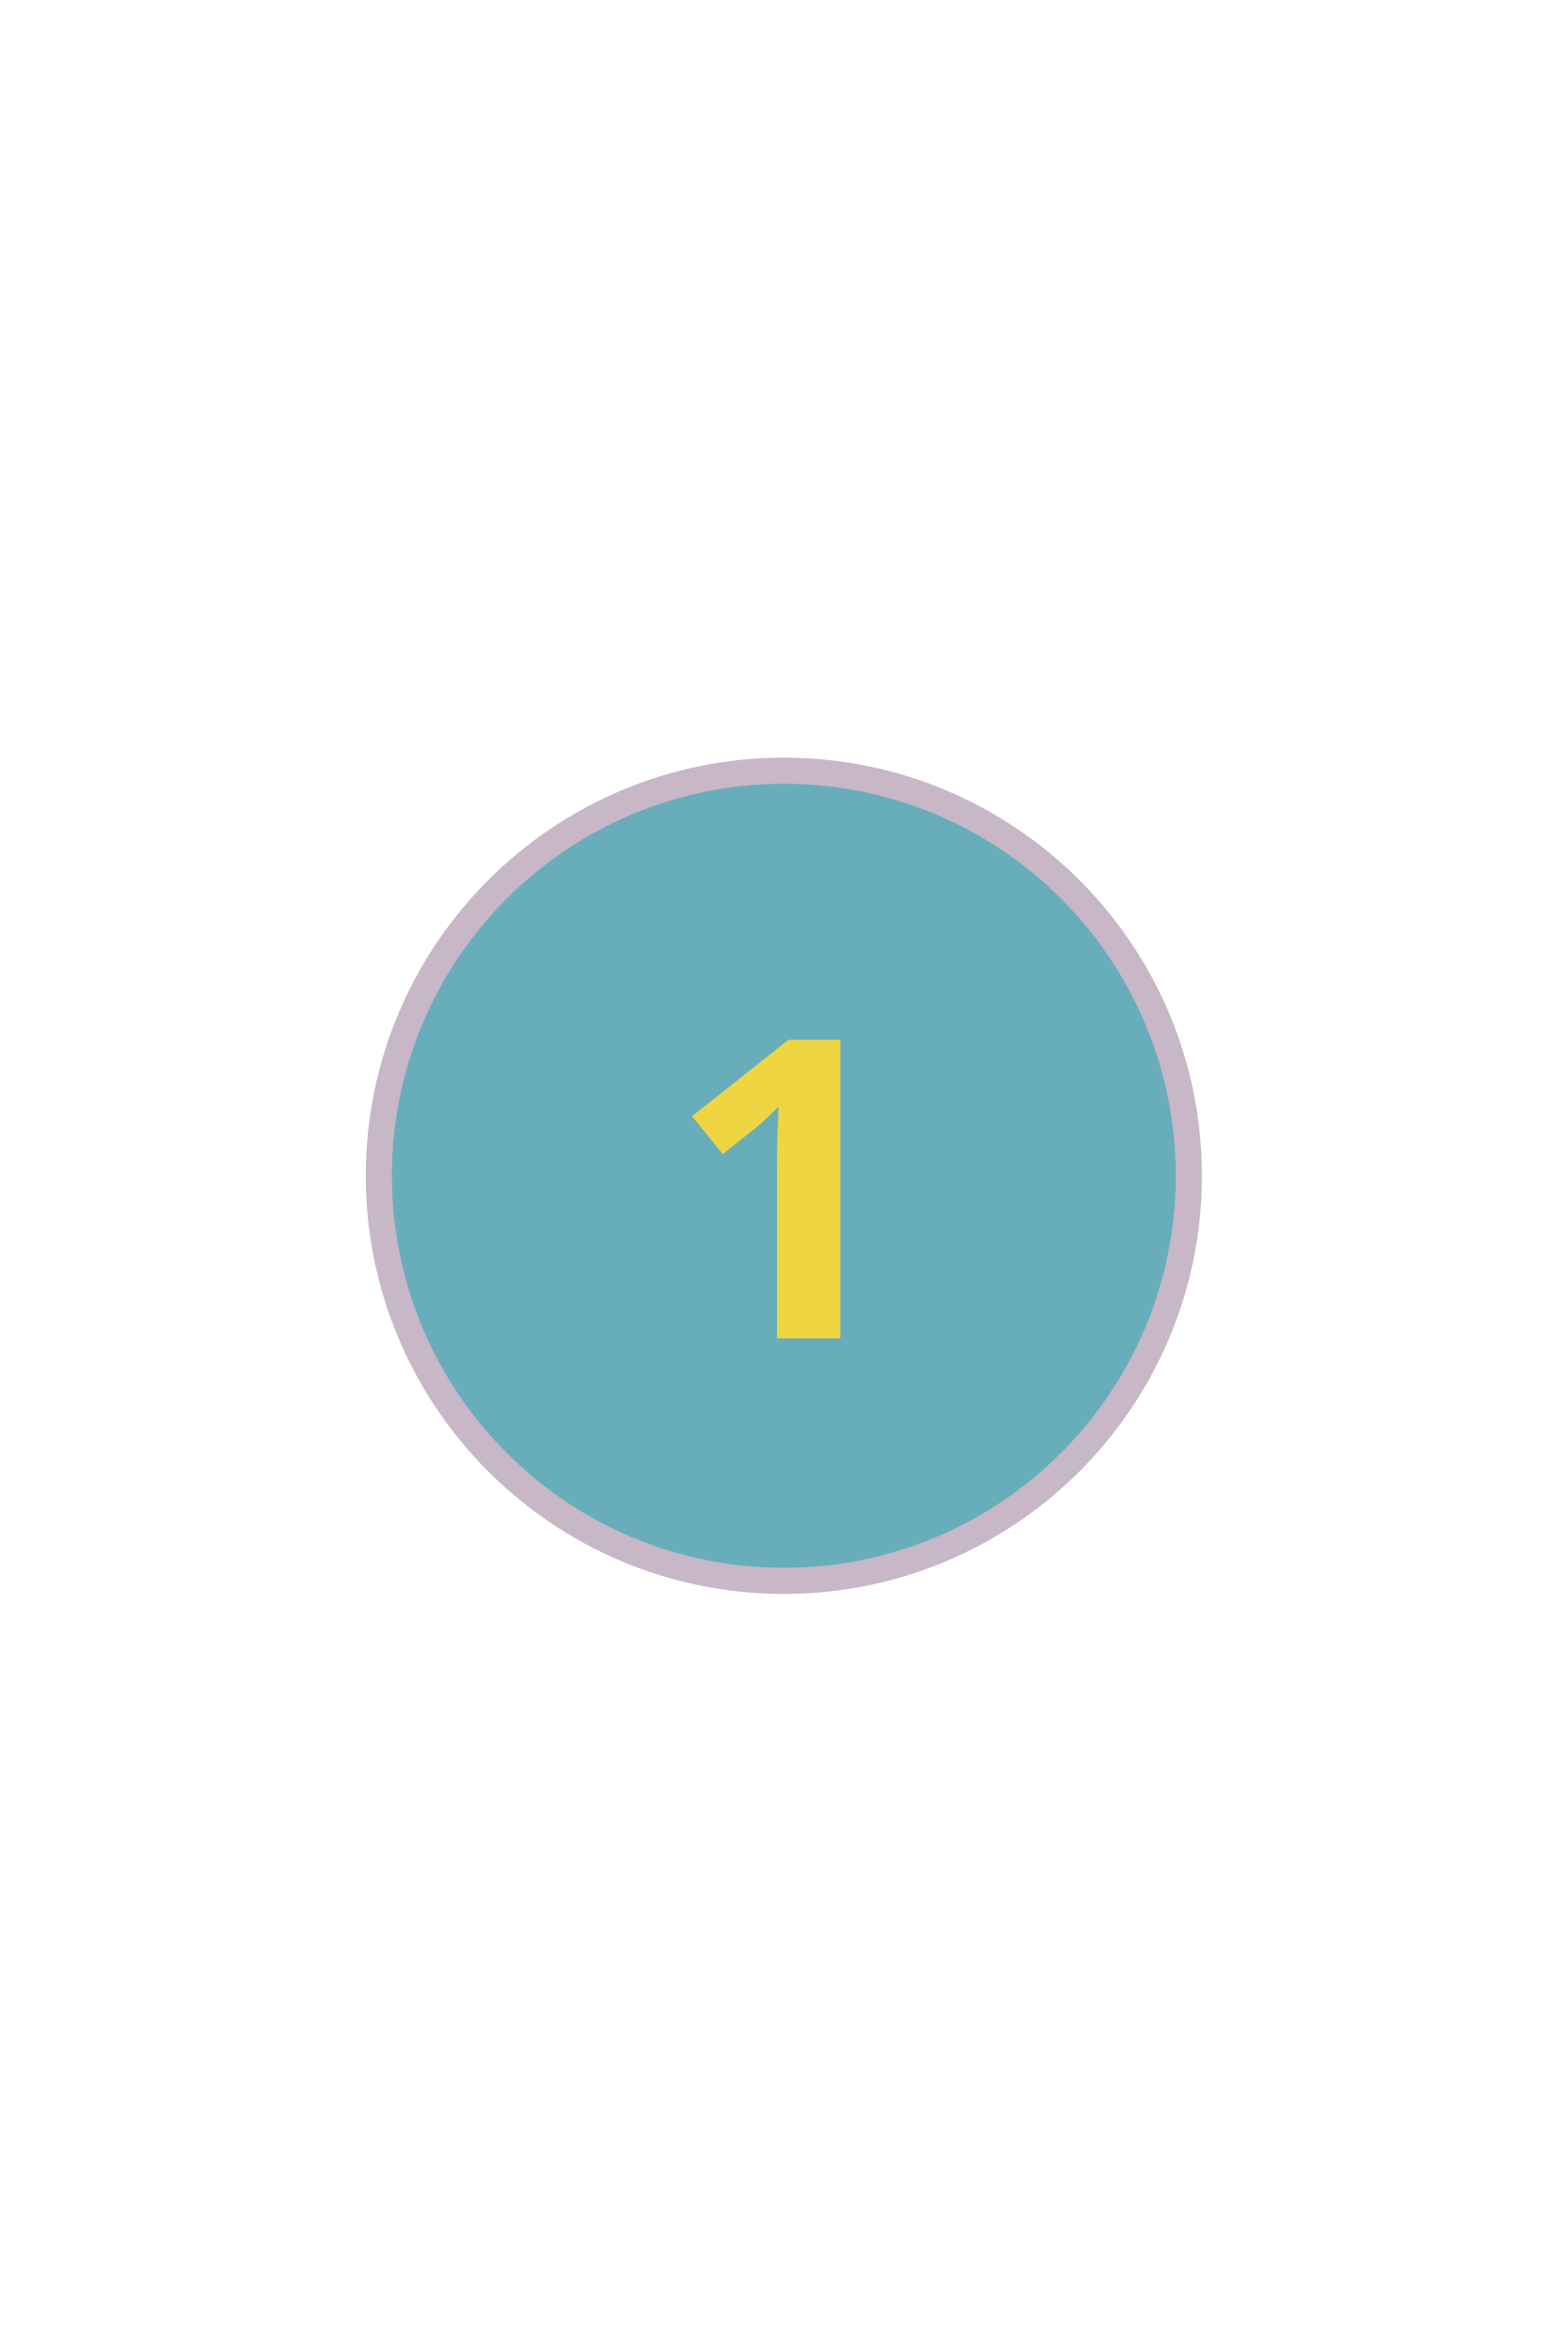
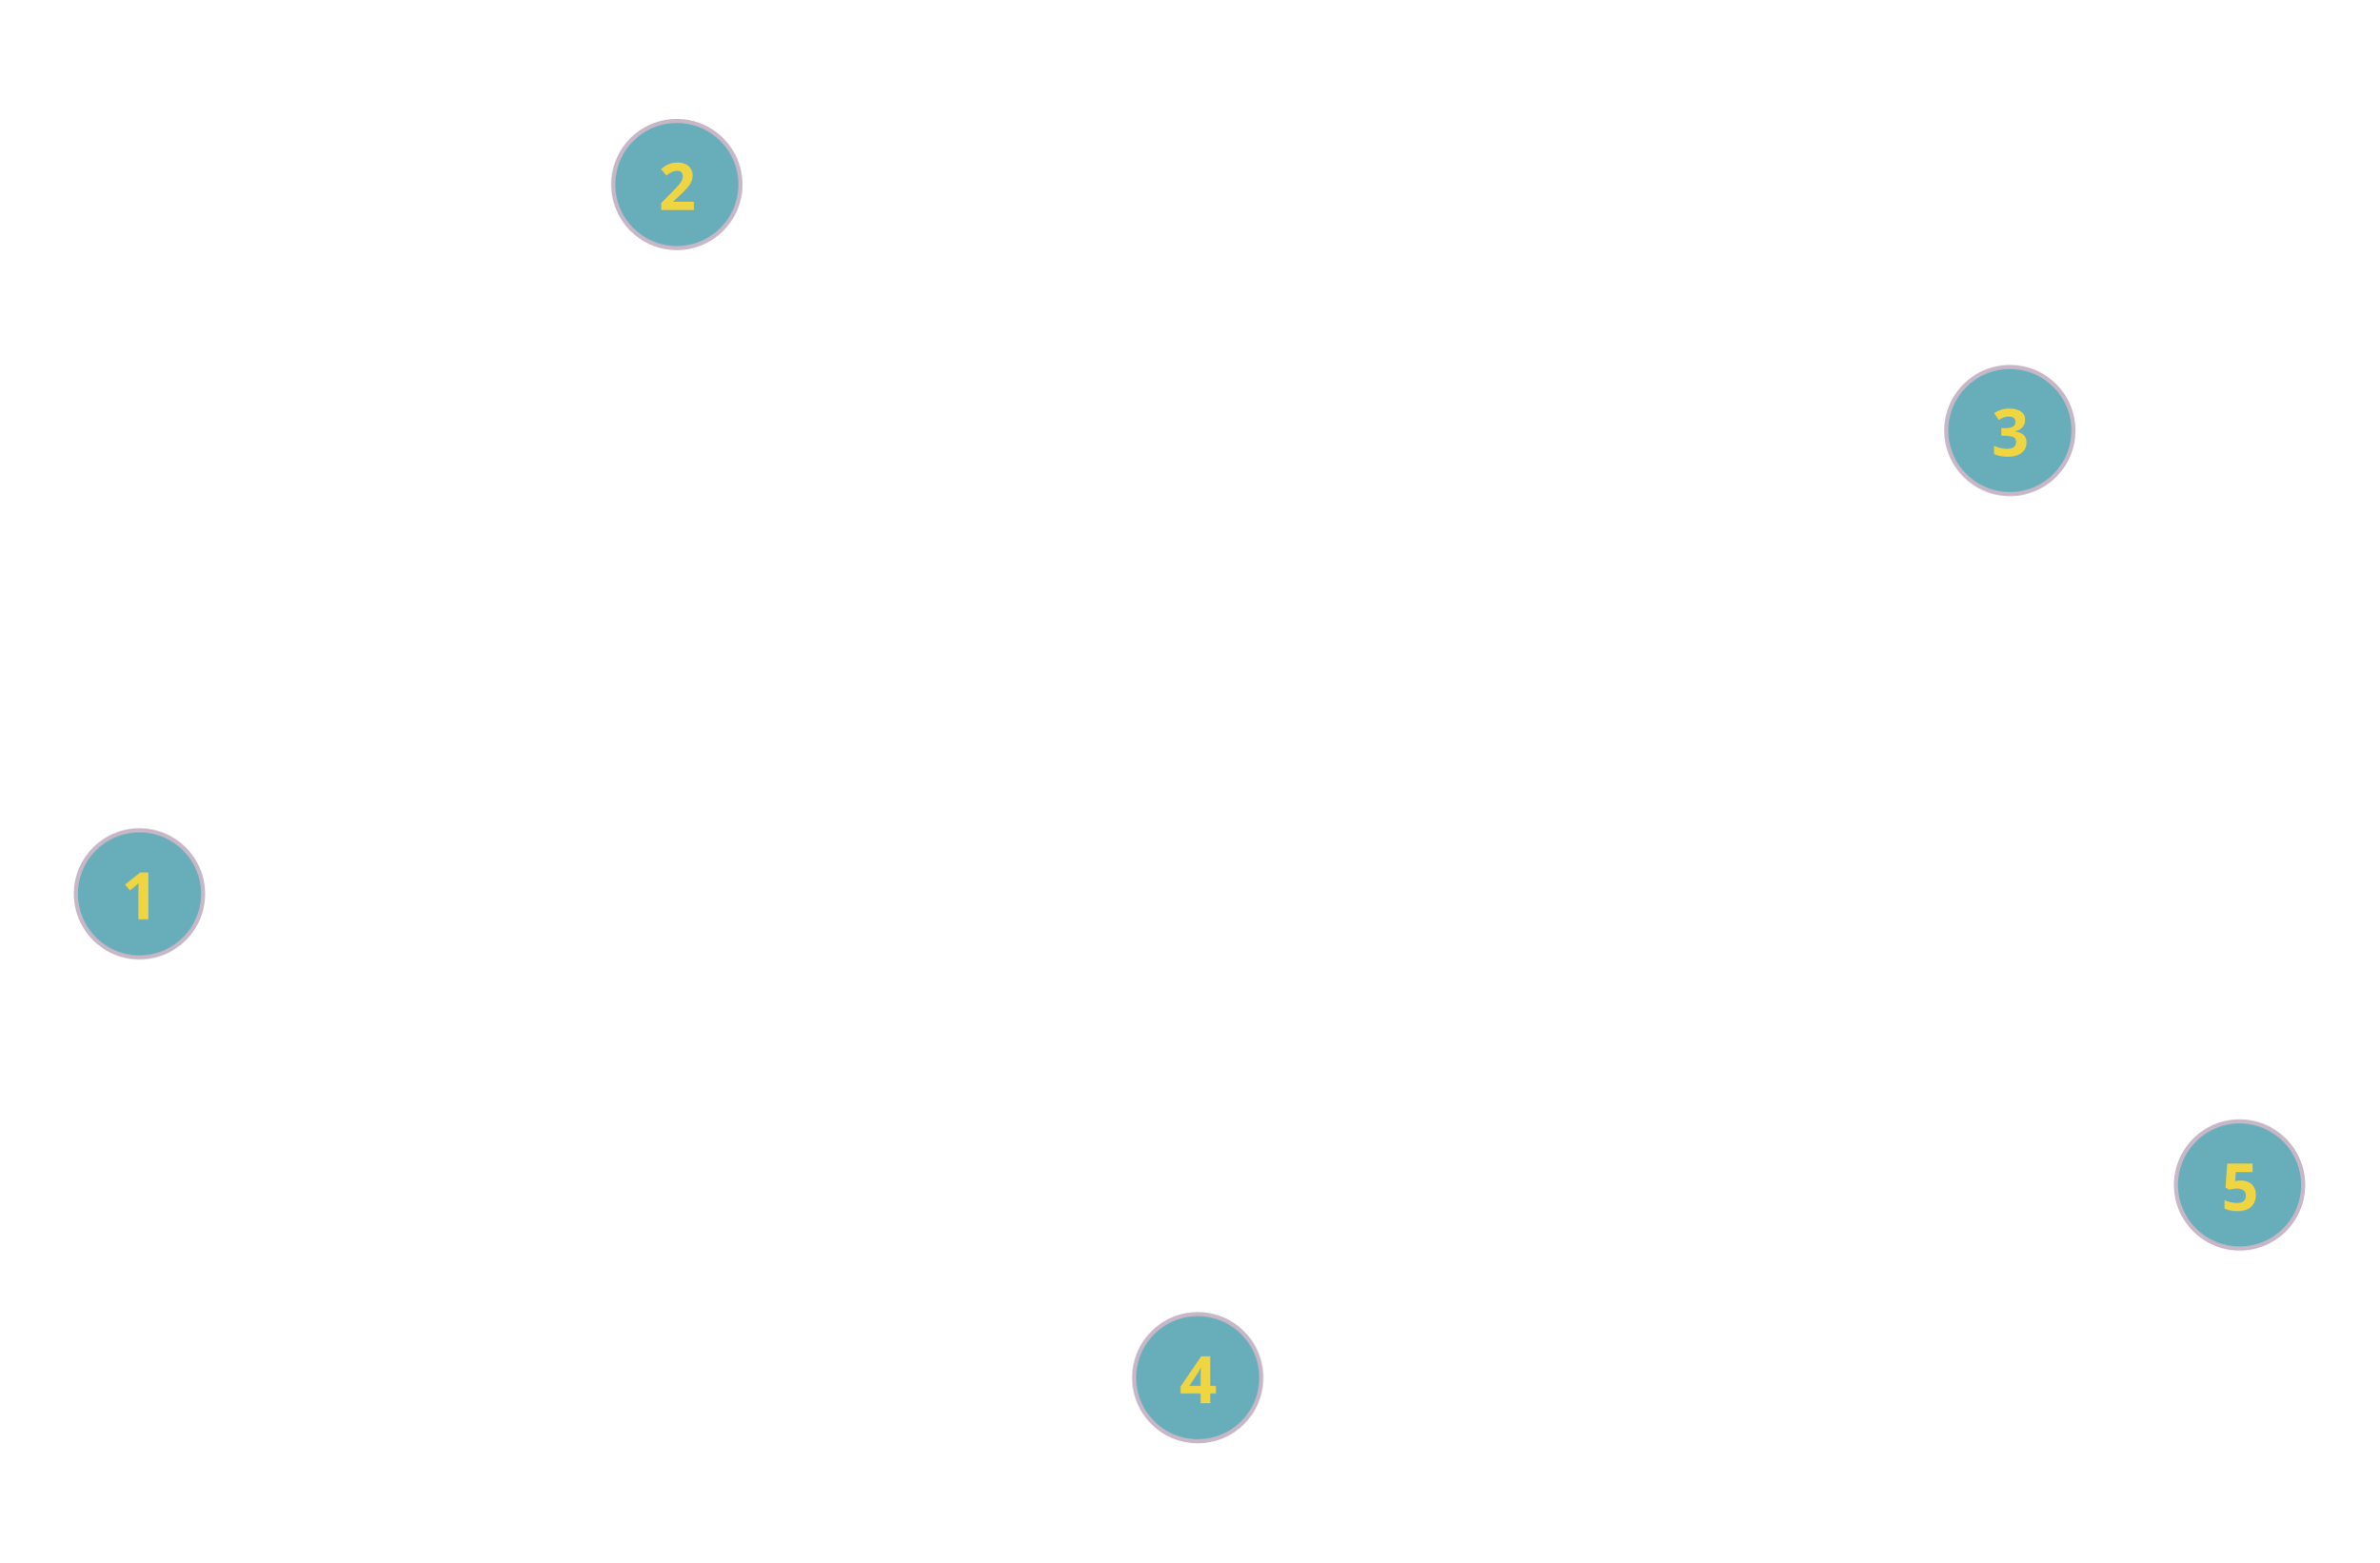
- <svg xmlns="http://www.w3.org/2000/svg" version="1.1" width="60" height="90">
+ <svg xmlns="http://www.w3.org/2000/svg" version="1.1" width="580" height="381">
  <defs />
  <g>
-     <g transform="translate(-509,-246.6094)">
-       <path fill="#68aeba" stroke="#c7b7c7" paint-order="stroke fill markers" d=" M 554 291.609 A 15 15 0 1 1 554 291.594 Z" stroke-miterlimit="10" stroke-width="2" stroke-dasharray="" />
+     <g transform="translate(-305,-94.60938)">
+       <path fill="#68aeba" stroke="#c7b7c7" paint-order="stroke fill markers" d=" M 354 312.609 A 15 15 0 1 1 354 312.594 Z" stroke-miterlimit="10" stroke-width="2" stroke-dasharray="" />
      <g>
-         <text fill="none" stroke="#68aeba" font-family="sans-serif" font-size="16px" font-style="normal" font-weight="bold" text-decoration="normal" x="534.551" y="291.609" text-anchor="start" dominant-baseline="central" stroke-linejoin="round" stroke-miterlimit="10" stroke-width="4" stroke-dasharray="">1</text>
+         <text fill="none" stroke="#68aeba" font-family="sans-serif" font-size="16px" font-style="normal" font-weight="bold" text-decoration="normal" x="334.551" y="312.609" text-anchor="start" dominant-baseline="central" stroke-linejoin="round" stroke-miterlimit="10" stroke-width="4" stroke-dasharray="">1</text>
      </g>
-       <text fill="#f0d543" stroke="none" font-family="sans-serif" font-size="16px" font-style="normal" font-weight="bold" text-decoration="normal" x="534.551" y="291.609" text-anchor="start" dominant-baseline="central">1</text>
-       <text fill="#68aeba" stroke="none" font-family="sans-serif" font-size="12px" font-style="normal" font-weight="normal" text-decoration="normal" x="539" y="268.337" text-anchor="start" dominant-baseline="central" />
+       <text fill="#f0d543" stroke="none" font-family="sans-serif" font-size="16px" font-style="normal" font-weight="bold" text-decoration="normal" x="334.551" y="312.609" text-anchor="start" dominant-baseline="central">1</text>
+       <text fill="#68aeba" stroke="none" font-family="sans-serif" font-size="12px" font-style="normal" font-weight="normal" text-decoration="normal" x="339" y="289.337" text-anchor="start" dominant-baseline="central" />
+       <path fill="#68aeba" stroke="#c7b7c7" paint-order="stroke fill markers" d=" M 485 139.609 A 15 15 0 1 1 485 139.594 Z" stroke-miterlimit="10" stroke-width="2" stroke-dasharray="" />
+       <g>
+         <text fill="none" stroke="#68aeba" font-family="sans-serif" font-size="16px" font-style="normal" font-weight="bold" text-decoration="normal" x="465.551" y="139.609" text-anchor="start" dominant-baseline="central" stroke-linejoin="round" stroke-miterlimit="10" stroke-width="4" stroke-dasharray="">2</text>
+       </g>
+       <text fill="#f0d543" stroke="none" font-family="sans-serif" font-size="16px" font-style="normal" font-weight="bold" text-decoration="normal" x="465.551" y="139.609" text-anchor="start" dominant-baseline="central">2</text>
+       <text fill="#68aeba" stroke="none" font-family="sans-serif" font-size="12px" font-style="normal" font-weight="normal" text-decoration="normal" x="470" y="116.337" text-anchor="start" dominant-baseline="central" />
+       <path fill="#68aeba" stroke="#c7b7c7" paint-order="stroke fill markers" d=" M 810 199.609 A 15 15 0 1 1 810 199.594 Z" stroke-miterlimit="10" stroke-width="2" stroke-dasharray="" />
+       <g>
+         <text fill="none" stroke="#68aeba" font-family="sans-serif" font-size="16px" font-style="normal" font-weight="bold" text-decoration="normal" x="790.551" y="199.609" text-anchor="start" dominant-baseline="central" stroke-linejoin="round" stroke-miterlimit="10" stroke-width="4" stroke-dasharray="">3</text>
+       </g>
+       <text fill="#f0d543" stroke="none" font-family="sans-serif" font-size="16px" font-style="normal" font-weight="bold" text-decoration="normal" x="790.551" y="199.609" text-anchor="start" dominant-baseline="central">3</text>
+       <text fill="#68aeba" stroke="none" font-family="sans-serif" font-size="12px" font-style="normal" font-weight="normal" text-decoration="normal" x="795" y="176.337" text-anchor="start" dominant-baseline="central" />
+       <path fill="#68aeba" stroke="#c7b7c7" paint-order="stroke fill markers" d=" M 612 430.609 A 15 15 0 1 1 612 430.594 Z" stroke-miterlimit="10" stroke-width="2" stroke-dasharray="" />
+       <g>
+         <text fill="none" stroke="#68aeba" font-family="sans-serif" font-size="16px" font-style="normal" font-weight="bold" text-decoration="normal" x="592.551" y="430.609" text-anchor="start" dominant-baseline="central" stroke-linejoin="round" stroke-miterlimit="10" stroke-width="4" stroke-dasharray="">4</text>
+       </g>
+       <text fill="#f0d543" stroke="none" font-family="sans-serif" font-size="16px" font-style="normal" font-weight="bold" text-decoration="normal" x="592.551" y="430.609" text-anchor="start" dominant-baseline="central">4</text>
+       <text fill="#68aeba" stroke="none" font-family="sans-serif" font-size="12px" font-style="normal" font-weight="normal" text-decoration="normal" x="597" y="407.337" text-anchor="start" dominant-baseline="central" />
+       <path fill="#68aeba" stroke="#c7b7c7" paint-order="stroke fill markers" d=" M 866 383.609 A 15 15 0 1 1 866 383.594 Z" stroke-miterlimit="10" stroke-width="2" stroke-dasharray="" />
+       <g>
+         <text fill="none" stroke="#68aeba" font-family="sans-serif" font-size="16px" font-style="normal" font-weight="bold" text-decoration="normal" x="846.551" y="383.609" text-anchor="start" dominant-baseline="central" stroke-linejoin="round" stroke-miterlimit="10" stroke-width="4" stroke-dasharray="">5</text>
+       </g>
+       <text fill="#f0d543" stroke="none" font-family="sans-serif" font-size="16px" font-style="normal" font-weight="bold" text-decoration="normal" x="846.551" y="383.609" text-anchor="start" dominant-baseline="central">5</text>
+       <text fill="#68aeba" stroke="none" font-family="sans-serif" font-size="12px" font-style="normal" font-weight="normal" text-decoration="normal" x="851" y="360.337" text-anchor="start" dominant-baseline="central" />
    </g>
  </g>
</svg>
